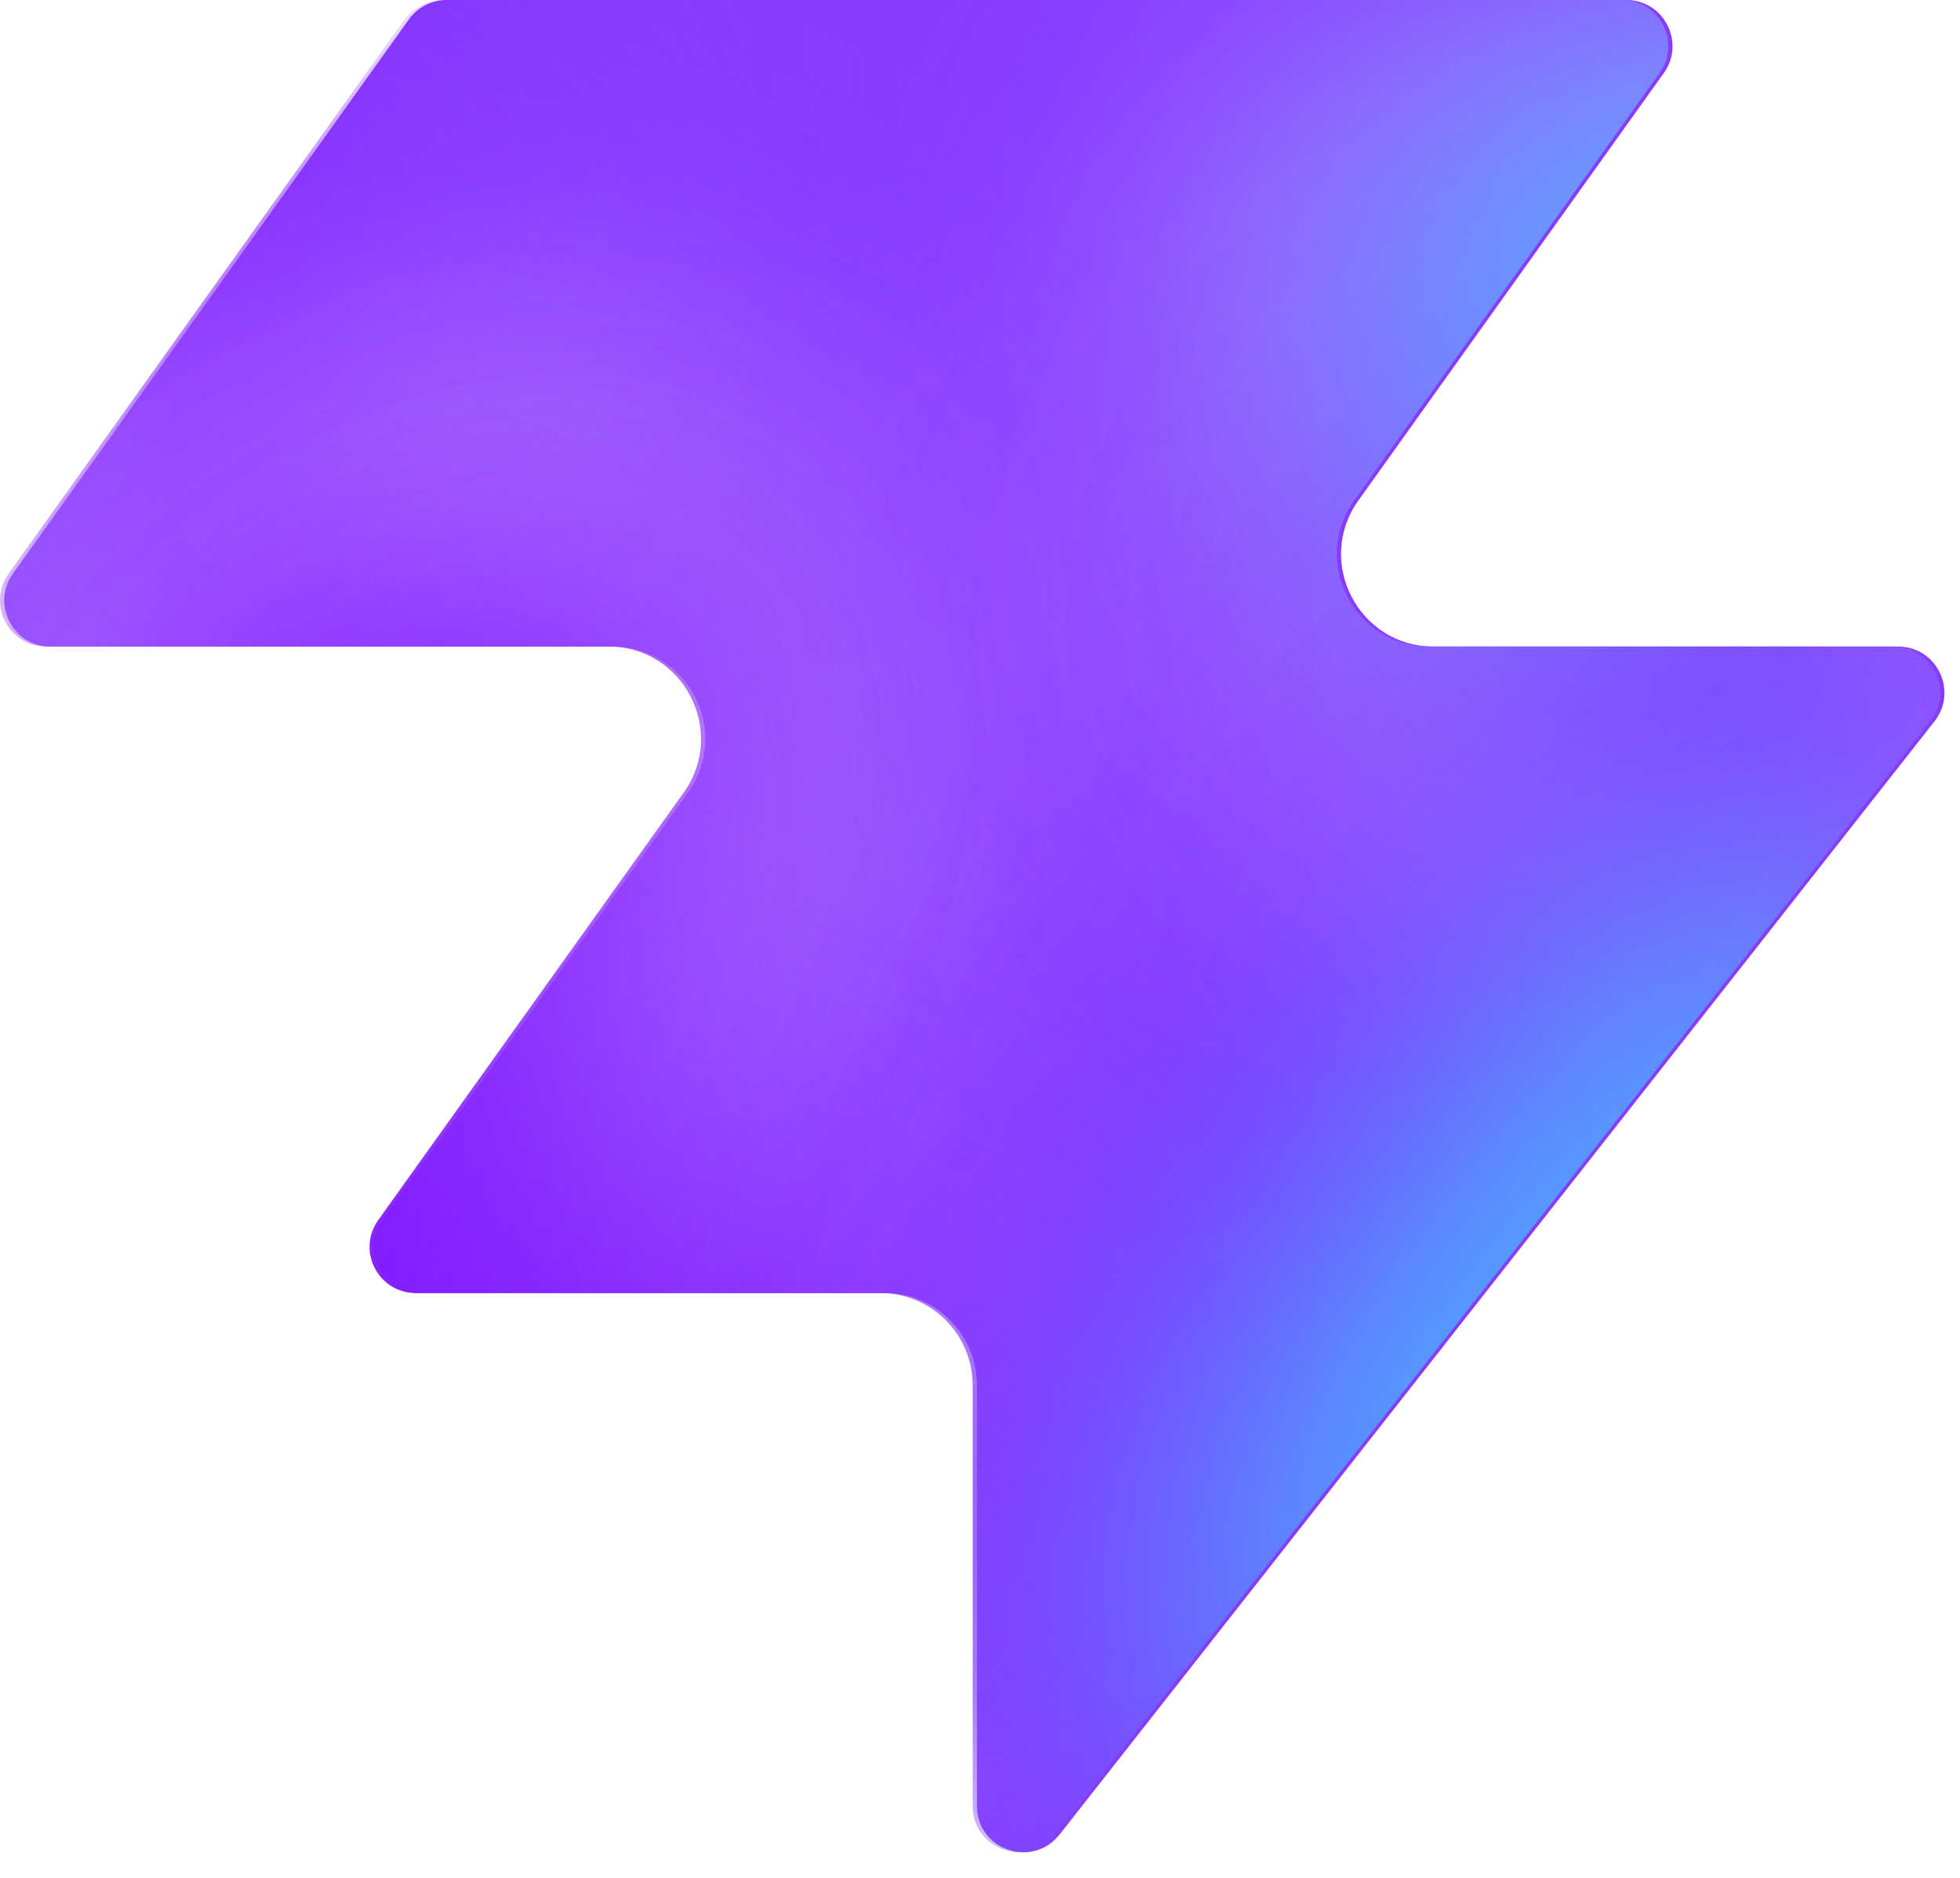
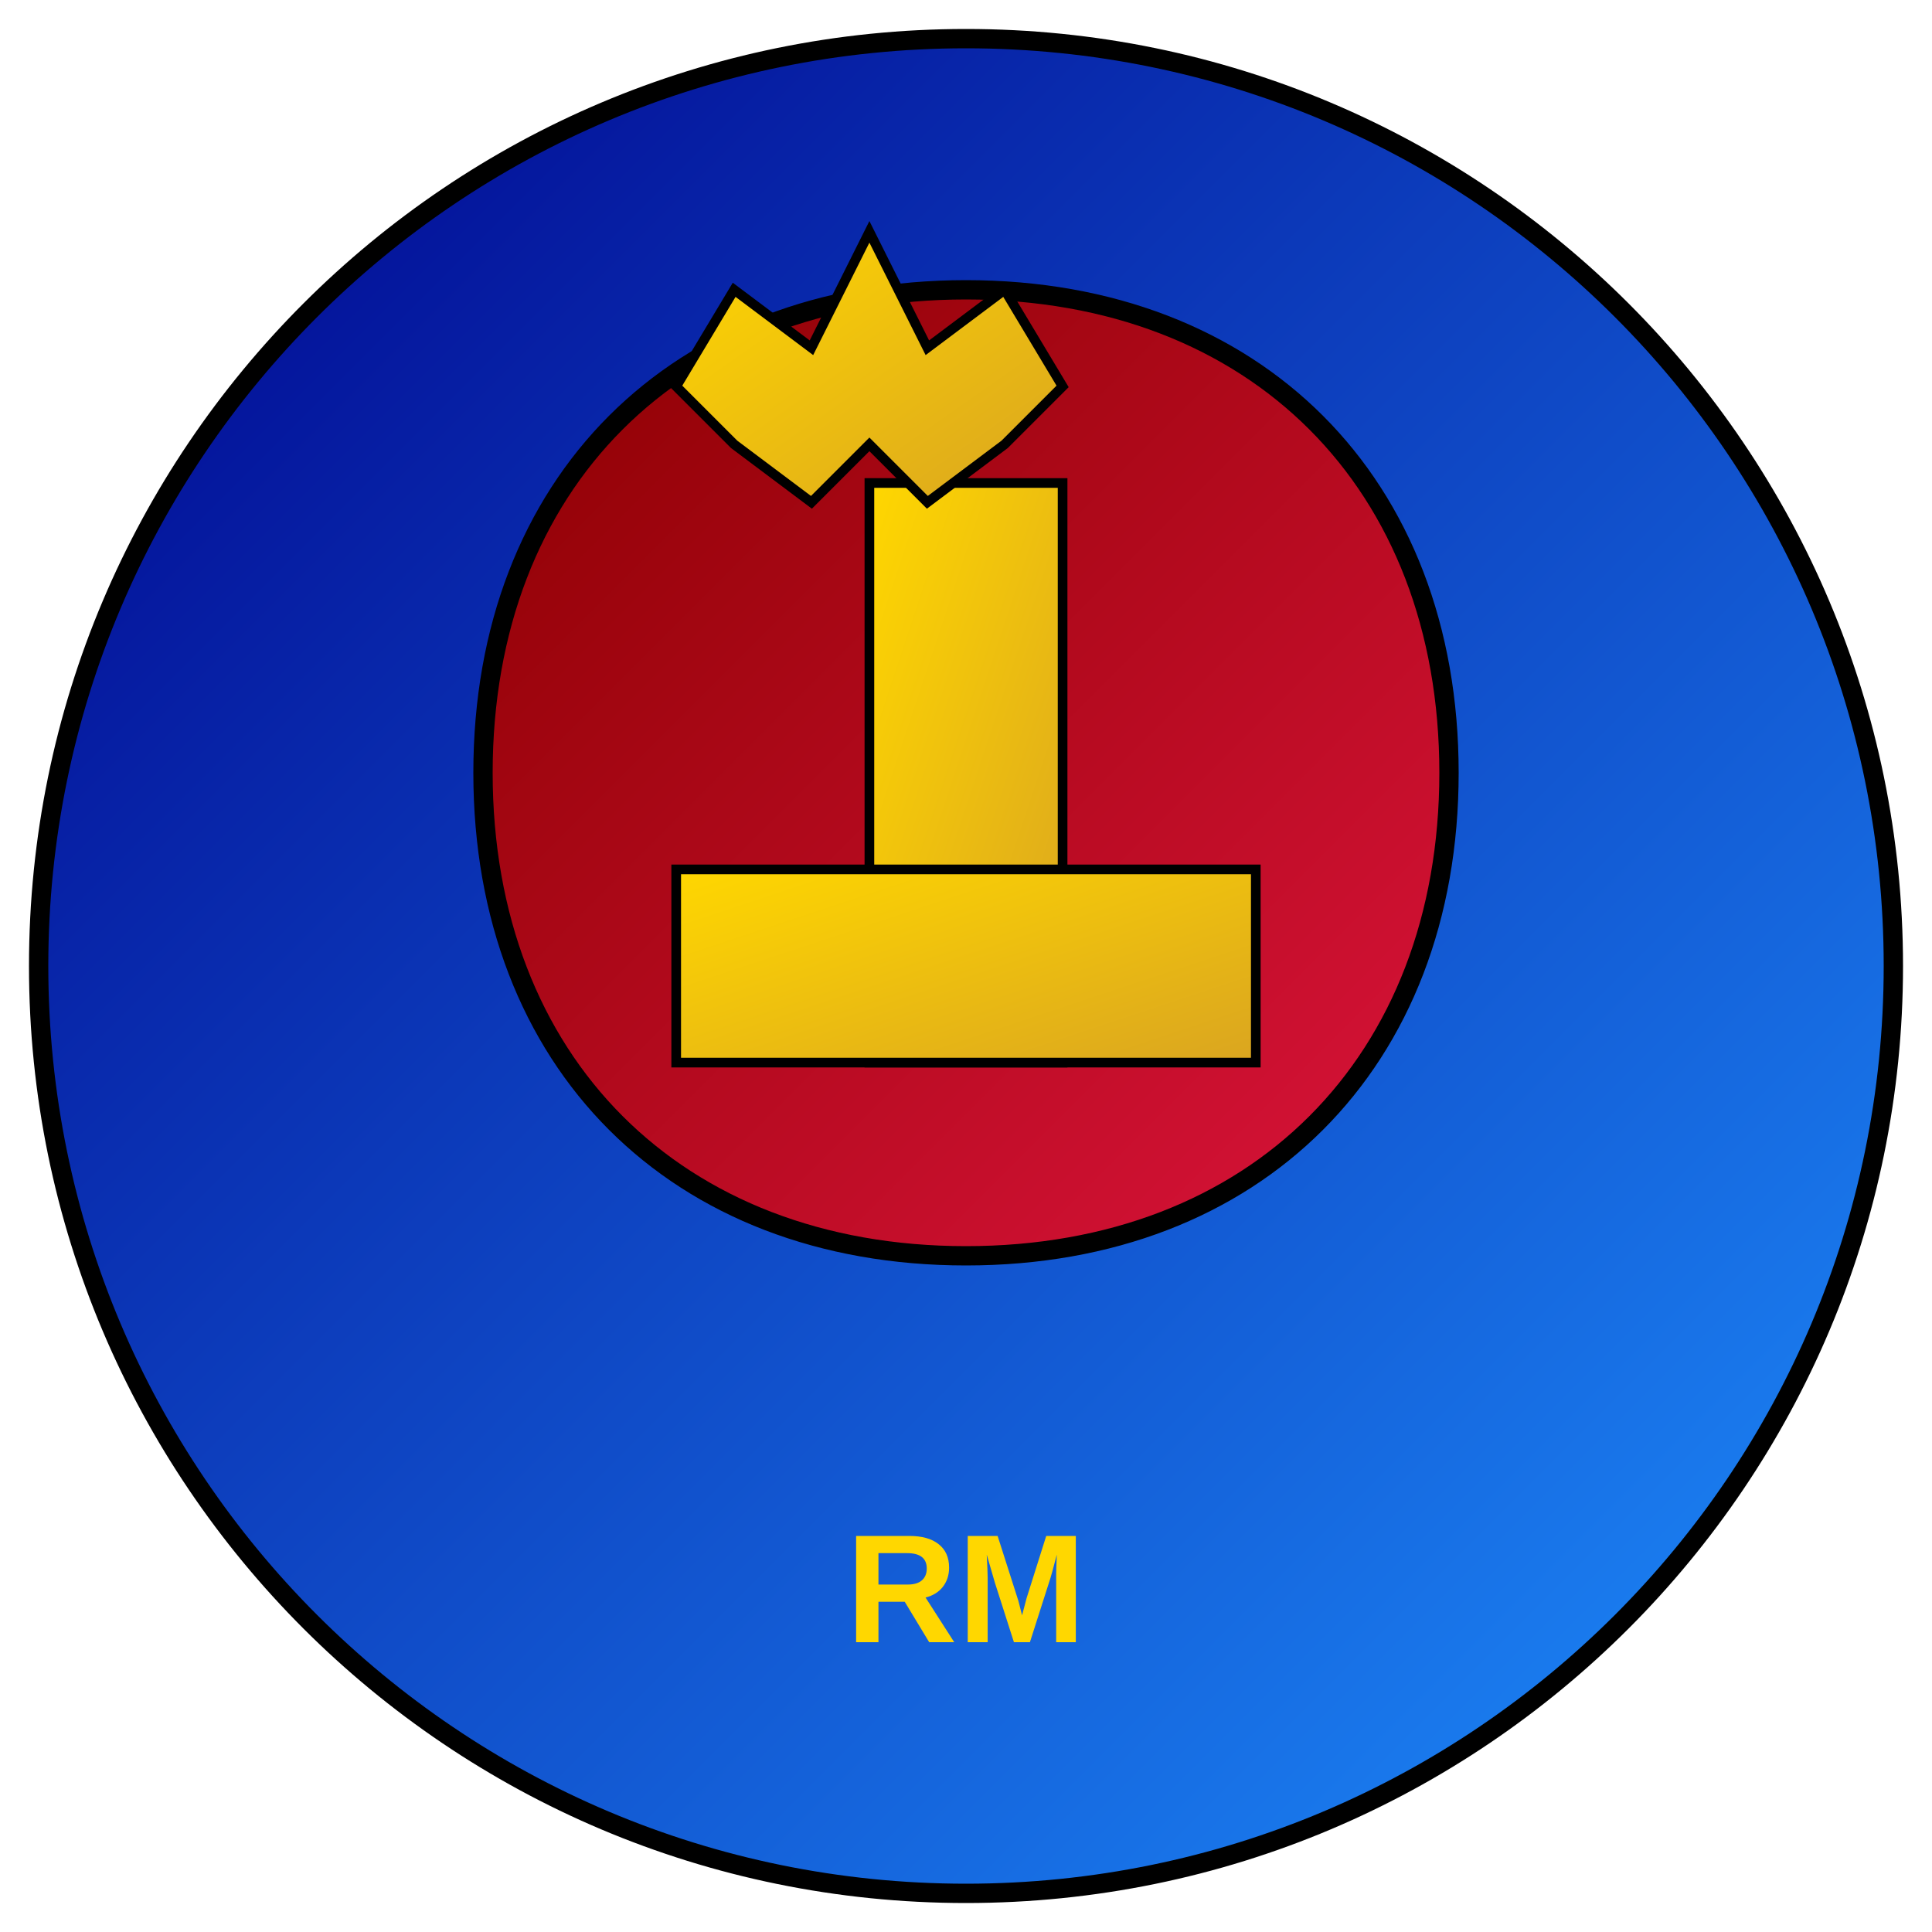
- <svg xmlns="http://www.w3.org/2000/svg" width="48" height="46" fill="none" viewBox="0 0 48 46">
-   <path fill="#863bff" d="M25.946 44.938c-.664.845-2.021.375-2.021-.698V33.937a2.26 2.26 0 0 0-2.262-2.262H10.287c-.92 0-1.456-1.04-.92-1.788l7.48-10.471c1.07-1.497 0-3.578-1.842-3.578H1.237c-.92 0-1.456-1.04-.92-1.788L10.013.474c.214-.297.556-.474.92-.474h28.894c.92 0 1.456 1.04.92 1.788l-7.48 10.471c-1.07 1.498 0 3.579 1.842 3.579h11.377c.943 0 1.473 1.088.89 1.83L25.947 44.94z" style="fill:#863bff;fill:color(display-p3 .525 .23 1);fill-opacity:1" />
-   <mask id="a" width="48" height="46" x="0" y="0" maskUnits="userSpaceOnUse" style="mask-type:alpha">
-     <path fill="#000" d="M25.842 44.938c-.664.844-2.021.375-2.021-.698V33.937a2.26 2.26 0 0 0-2.262-2.262H10.183c-.92 0-1.456-1.04-.92-1.788l7.48-10.471c1.07-1.498 0-3.579-1.842-3.579H1.133c-.92 0-1.456-1.04-.92-1.787L9.91.473c.214-.297.556-.474.92-.474h28.894c.92 0 1.456 1.04.92 1.788l-7.48 10.471c-1.07 1.498 0 3.578 1.842 3.578h11.377c.943 0 1.473 1.088.89 1.832L25.843 44.94z" style="fill:#000;fill-opacity:1" />
-   </mask>
-   <g mask="url(#a)">
-     <g filter="url(#b)">
-       <ellipse cx="5.508" cy="14.704" fill="#ede6ff" rx="5.508" ry="14.704" style="fill:#ede6ff;fill:color(display-p3 .927 .903 1);fill-opacity:1" transform="matrix(.00324 1 1 -.00324 -4.47 31.516)" />
-     </g>
-     <g filter="url(#c)">
-       <ellipse cx="10.399" cy="29.851" fill="#ede6ff" rx="10.399" ry="29.851" style="fill:#ede6ff;fill:color(display-p3 .927 .903 1);fill-opacity:1" transform="matrix(.00324 1 1 -.00324 -39.328 7.883)" />
-     </g>
-     <g filter="url(#d)">
-       <ellipse cx="5.508" cy="30.487" fill="#7e14ff" rx="5.508" ry="30.487" style="fill:#7e14ff;fill:color(display-p3 .492 .077 1);fill-opacity:1" transform="rotate(89.814 -25.913 -14.639)scale(1 -1)" />
-     </g>
-     <g filter="url(#e)">
-       <ellipse cx="5.508" cy="30.599" fill="#7e14ff" rx="5.508" ry="30.599" style="fill:#7e14ff;fill:color(display-p3 .492 .077 1);fill-opacity:1" transform="rotate(89.814 -32.644 -3.334)scale(1 -1)" />
-     </g>
-     <g filter="url(#f)">
-       <ellipse cx="5.508" cy="30.599" fill="#7e14ff" rx="5.508" ry="30.599" style="fill:#7e14ff;fill:color(display-p3 .492 .077 1);fill-opacity:1" transform="matrix(.00324 1 1 -.00324 -34.34 30.47)" />
-     </g>
-     <g filter="url(#g)">
-       <ellipse cx="14.072" cy="22.078" fill="#ede6ff" rx="14.072" ry="22.078" style="fill:#ede6ff;fill:color(display-p3 .927 .903 1);fill-opacity:1" transform="rotate(93.35 24.506 48.493)scale(-1 1)" />
-     </g>
-     <g filter="url(#h)">
-       <ellipse cx="3.47" cy="21.501" fill="#7e14ff" rx="3.47" ry="21.501" style="fill:#7e14ff;fill:color(display-p3 .492 .077 1);fill-opacity:1" transform="rotate(89.009 28.708 47.59)scale(-1 1)" />
-     </g>
-     <g filter="url(#i)">
-       <ellipse cx="3.47" cy="21.501" fill="#7e14ff" rx="3.47" ry="21.501" style="fill:#7e14ff;fill:color(display-p3 .492 .077 1);fill-opacity:1" transform="rotate(89.009 28.708 47.59)scale(-1 1)" />
-     </g>
-     <g filter="url(#j)">
-       <ellipse cx=".387" cy="8.972" fill="#7e14ff" rx="4.407" ry="29.108" style="fill:#7e14ff;fill:color(display-p3 .492 .077 1);fill-opacity:1" transform="rotate(39.51 .387 8.972)" />
-     </g>
-     <g filter="url(#k)">
-       <ellipse cx="47.523" cy="-6.092" fill="#7e14ff" rx="4.407" ry="29.108" style="fill:#7e14ff;fill:color(display-p3 .492 .077 1);fill-opacity:1" transform="rotate(37.892 47.523 -6.092)" />
-     </g>
-     <g filter="url(#l)">
-       <ellipse cx="41.412" cy="6.333" fill="#47bfff" rx="5.971" ry="9.665" style="fill:#47bfff;fill:color(display-p3 .28 .748 1);fill-opacity:1" transform="rotate(37.892 41.412 6.333)" />
-     </g>
-     <g filter="url(#m)">
-       <ellipse cx="-1.879" cy="38.332" fill="#7e14ff" rx="4.407" ry="29.108" style="fill:#7e14ff;fill:color(display-p3 .492 .077 1);fill-opacity:1" transform="rotate(37.892 -1.88 38.332)" />
-     </g>
-     <g filter="url(#n)">
-       <ellipse cx="-1.879" cy="38.332" fill="#7e14ff" rx="4.407" ry="29.108" style="fill:#7e14ff;fill:color(display-p3 .492 .077 1);fill-opacity:1" transform="rotate(37.892 -1.88 38.332)" />
-     </g>
-     <g filter="url(#o)">
-       <ellipse cx="35.651" cy="29.907" fill="#7e14ff" rx="4.407" ry="29.108" style="fill:#7e14ff;fill:color(display-p3 .492 .077 1);fill-opacity:1" transform="rotate(37.892 35.651 29.907)" />
-     </g>
-     <g filter="url(#p)">
-       <ellipse cx="38.418" cy="32.4" fill="#47bfff" rx="5.971" ry="15.297" style="fill:#47bfff;fill:color(display-p3 .28 .748 1);fill-opacity:1" transform="rotate(37.892 38.418 32.4)" />
-     </g>
-   </g>
+ <svg xmlns="http://www.w3.org/2000/svg" viewBox="0 0 100 100">
  <defs>
-     <filter id="b" width="60.045" height="41.654" x="-19.77" y="16.149" color-interpolation-filters="sRGB" filterUnits="userSpaceOnUse">
-       <feFlood flood-opacity="0" result="BackgroundImageFix" />
-       <feBlend in="SourceGraphic" in2="BackgroundImageFix" result="shape" />
-       <feGaussianBlur result="effect1_foregroundBlur_2002_17158" stdDeviation="7.659" />
-     </filter>
-     <filter id="c" width="90.34" height="51.437" x="-54.613" y="-7.533" color-interpolation-filters="sRGB" filterUnits="userSpaceOnUse">
-       <feFlood flood-opacity="0" result="BackgroundImageFix" />
-       <feBlend in="SourceGraphic" in2="BackgroundImageFix" result="shape" />
-       <feGaussianBlur result="effect1_foregroundBlur_2002_17158" stdDeviation="7.659" />
-     </filter>
-     <filter id="d" width="79.355" height="29.4" x="-49.64" y="2.03" color-interpolation-filters="sRGB" filterUnits="userSpaceOnUse">
-       <feFlood flood-opacity="0" result="BackgroundImageFix" />
-       <feBlend in="SourceGraphic" in2="BackgroundImageFix" result="shape" />
-       <feGaussianBlur result="effect1_foregroundBlur_2002_17158" stdDeviation="4.596" />
-     </filter>
-     <filter id="e" width="79.579" height="29.4" x="-45.045" y="20.029" color-interpolation-filters="sRGB" filterUnits="userSpaceOnUse">
-       <feFlood flood-opacity="0" result="BackgroundImageFix" />
-       <feBlend in="SourceGraphic" in2="BackgroundImageFix" result="shape" />
-       <feGaussianBlur result="effect1_foregroundBlur_2002_17158" stdDeviation="4.596" />
-     </filter>
-     <filter id="f" width="79.579" height="29.4" x="-43.513" y="21.178" color-interpolation-filters="sRGB" filterUnits="userSpaceOnUse">
-       <feFlood flood-opacity="0" result="BackgroundImageFix" />
-       <feBlend in="SourceGraphic" in2="BackgroundImageFix" result="shape" />
-       <feGaussianBlur result="effect1_foregroundBlur_2002_17158" stdDeviation="4.596" />
-     </filter>
-     <filter id="g" width="74.749" height="58.852" x="15.756" y="-17.901" color-interpolation-filters="sRGB" filterUnits="userSpaceOnUse">
-       <feFlood flood-opacity="0" result="BackgroundImageFix" />
-       <feBlend in="SourceGraphic" in2="BackgroundImageFix" result="shape" />
-       <feGaussianBlur result="effect1_foregroundBlur_2002_17158" stdDeviation="7.659" />
-     </filter>
-     <filter id="h" width="61.377" height="25.362" x="23.548" y="2.284" color-interpolation-filters="sRGB" filterUnits="userSpaceOnUse">
-       <feFlood flood-opacity="0" result="BackgroundImageFix" />
-       <feBlend in="SourceGraphic" in2="BackgroundImageFix" result="shape" />
-       <feGaussianBlur result="effect1_foregroundBlur_2002_17158" stdDeviation="4.596" />
-     </filter>
-     <filter id="i" width="61.377" height="25.362" x="23.548" y="2.284" color-interpolation-filters="sRGB" filterUnits="userSpaceOnUse">
-       <feFlood flood-opacity="0" result="BackgroundImageFix" />
-       <feBlend in="SourceGraphic" in2="BackgroundImageFix" result="shape" />
-       <feGaussianBlur result="effect1_foregroundBlur_2002_17158" stdDeviation="4.596" />
-     </filter>
-     <filter id="j" width="56.045" height="63.649" x="-27.636" y="-22.853" color-interpolation-filters="sRGB" filterUnits="userSpaceOnUse">
-       <feFlood flood-opacity="0" result="BackgroundImageFix" />
-       <feBlend in="SourceGraphic" in2="BackgroundImageFix" result="shape" />
-       <feGaussianBlur result="effect1_foregroundBlur_2002_17158" stdDeviation="4.596" />
-     </filter>
-     <filter id="k" width="54.814" height="64.646" x="20.116" y="-38.415" color-interpolation-filters="sRGB" filterUnits="userSpaceOnUse">
-       <feFlood flood-opacity="0" result="BackgroundImageFix" />
-       <feBlend in="SourceGraphic" in2="BackgroundImageFix" result="shape" />
-       <feGaussianBlur result="effect1_foregroundBlur_2002_17158" stdDeviation="4.596" />
-     </filter>
-     <filter id="l" width="33.541" height="35.313" x="24.641" y="-11.323" color-interpolation-filters="sRGB" filterUnits="userSpaceOnUse">
-       <feFlood flood-opacity="0" result="BackgroundImageFix" />
-       <feBlend in="SourceGraphic" in2="BackgroundImageFix" result="shape" />
-       <feGaussianBlur result="effect1_foregroundBlur_2002_17158" stdDeviation="4.596" />
-     </filter>
-     <filter id="m" width="54.814" height="64.646" x="-29.286" y="6.009" color-interpolation-filters="sRGB" filterUnits="userSpaceOnUse">
-       <feFlood flood-opacity="0" result="BackgroundImageFix" />
-       <feBlend in="SourceGraphic" in2="BackgroundImageFix" result="shape" />
-       <feGaussianBlur result="effect1_foregroundBlur_2002_17158" stdDeviation="4.596" />
-     </filter>
-     <filter id="n" width="54.814" height="64.646" x="-29.286" y="6.009" color-interpolation-filters="sRGB" filterUnits="userSpaceOnUse">
-       <feFlood flood-opacity="0" result="BackgroundImageFix" />
-       <feBlend in="SourceGraphic" in2="BackgroundImageFix" result="shape" />
-       <feGaussianBlur result="effect1_foregroundBlur_2002_17158" stdDeviation="4.596" />
-     </filter>
-     <filter id="o" width="54.814" height="64.646" x="8.244" y="-2.416" color-interpolation-filters="sRGB" filterUnits="userSpaceOnUse">
-       <feFlood flood-opacity="0" result="BackgroundImageFix" />
-       <feBlend in="SourceGraphic" in2="BackgroundImageFix" result="shape" />
-       <feGaussianBlur result="effect1_foregroundBlur_2002_17158" stdDeviation="4.596" />
-     </filter>
-     <filter id="p" width="39.409" height="43.623" x="18.713" y="10.588" color-interpolation-filters="sRGB" filterUnits="userSpaceOnUse">
-       <feFlood flood-opacity="0" result="BackgroundImageFix" />
-       <feBlend in="SourceGraphic" in2="BackgroundImageFix" result="shape" />
-       <feGaussianBlur result="effect1_foregroundBlur_2002_17158" stdDeviation="4.596" />
-     </filter>
+     <linearGradient id="goldGradient" x1="0%" y1="0%" x2="100%" y2="100%">
+       <stop offset="0%" style="stop-color:#FFD700;stop-opacity:1" />
+       <stop offset="100%" style="stop-color:#DAA520;stop-opacity:1" />
+     </linearGradient>
+     <linearGradient id="redGradient" x1="0%" y1="0%" x2="100%" y2="100%">
+       <stop offset="0%" style="stop-color:#8B0000;stop-opacity:1" />
+       <stop offset="100%" style="stop-color:#DC143C;stop-opacity:1" />
+     </linearGradient>
+     <linearGradient id="blueGradient" x1="0%" y1="0%" x2="100%" y2="100%">
+       <stop offset="0%" style="stop-color:#00008B;stop-opacity:1" />
+       <stop offset="100%" style="stop-color:#1E90FF;stop-opacity:1" />
+     </linearGradient>
  </defs>
+   <circle cx="50" cy="50" r="48" fill="url(#blueGradient)" stroke="#000" stroke-width="1" />
+   <path d="M50,15 C65,15 75,25 75,40 C75,55 65,65 50,65 C35,65 25,55 25,40 C25,25 35,15 50,15 Z" fill="url(#redGradient)" stroke="#000" stroke-width="1" />
+   <rect x="45" y="25" width="10" height="30" fill="url(#goldGradient)" stroke="#000" stroke-width="0.5" />
+   <rect x="35" y="45" width="30" height="10" fill="url(#goldGradient)" stroke="#000" stroke-width="0.5" />
+   <path d="M35,20 L38,15 L42,18 L45,12 L48,18 L52,15 L55,20 L52,23 L48,26 L45,23 L42,26 L38,23 Z" fill="url(#goldGradient)" stroke="#000" stroke-width="0.5" />
+   <text x="50" y="85" font-family="Arial, sans-serif" font-size="8" font-weight="bold" fill="#FFD700" text-anchor="middle">RM</text>
</svg>
